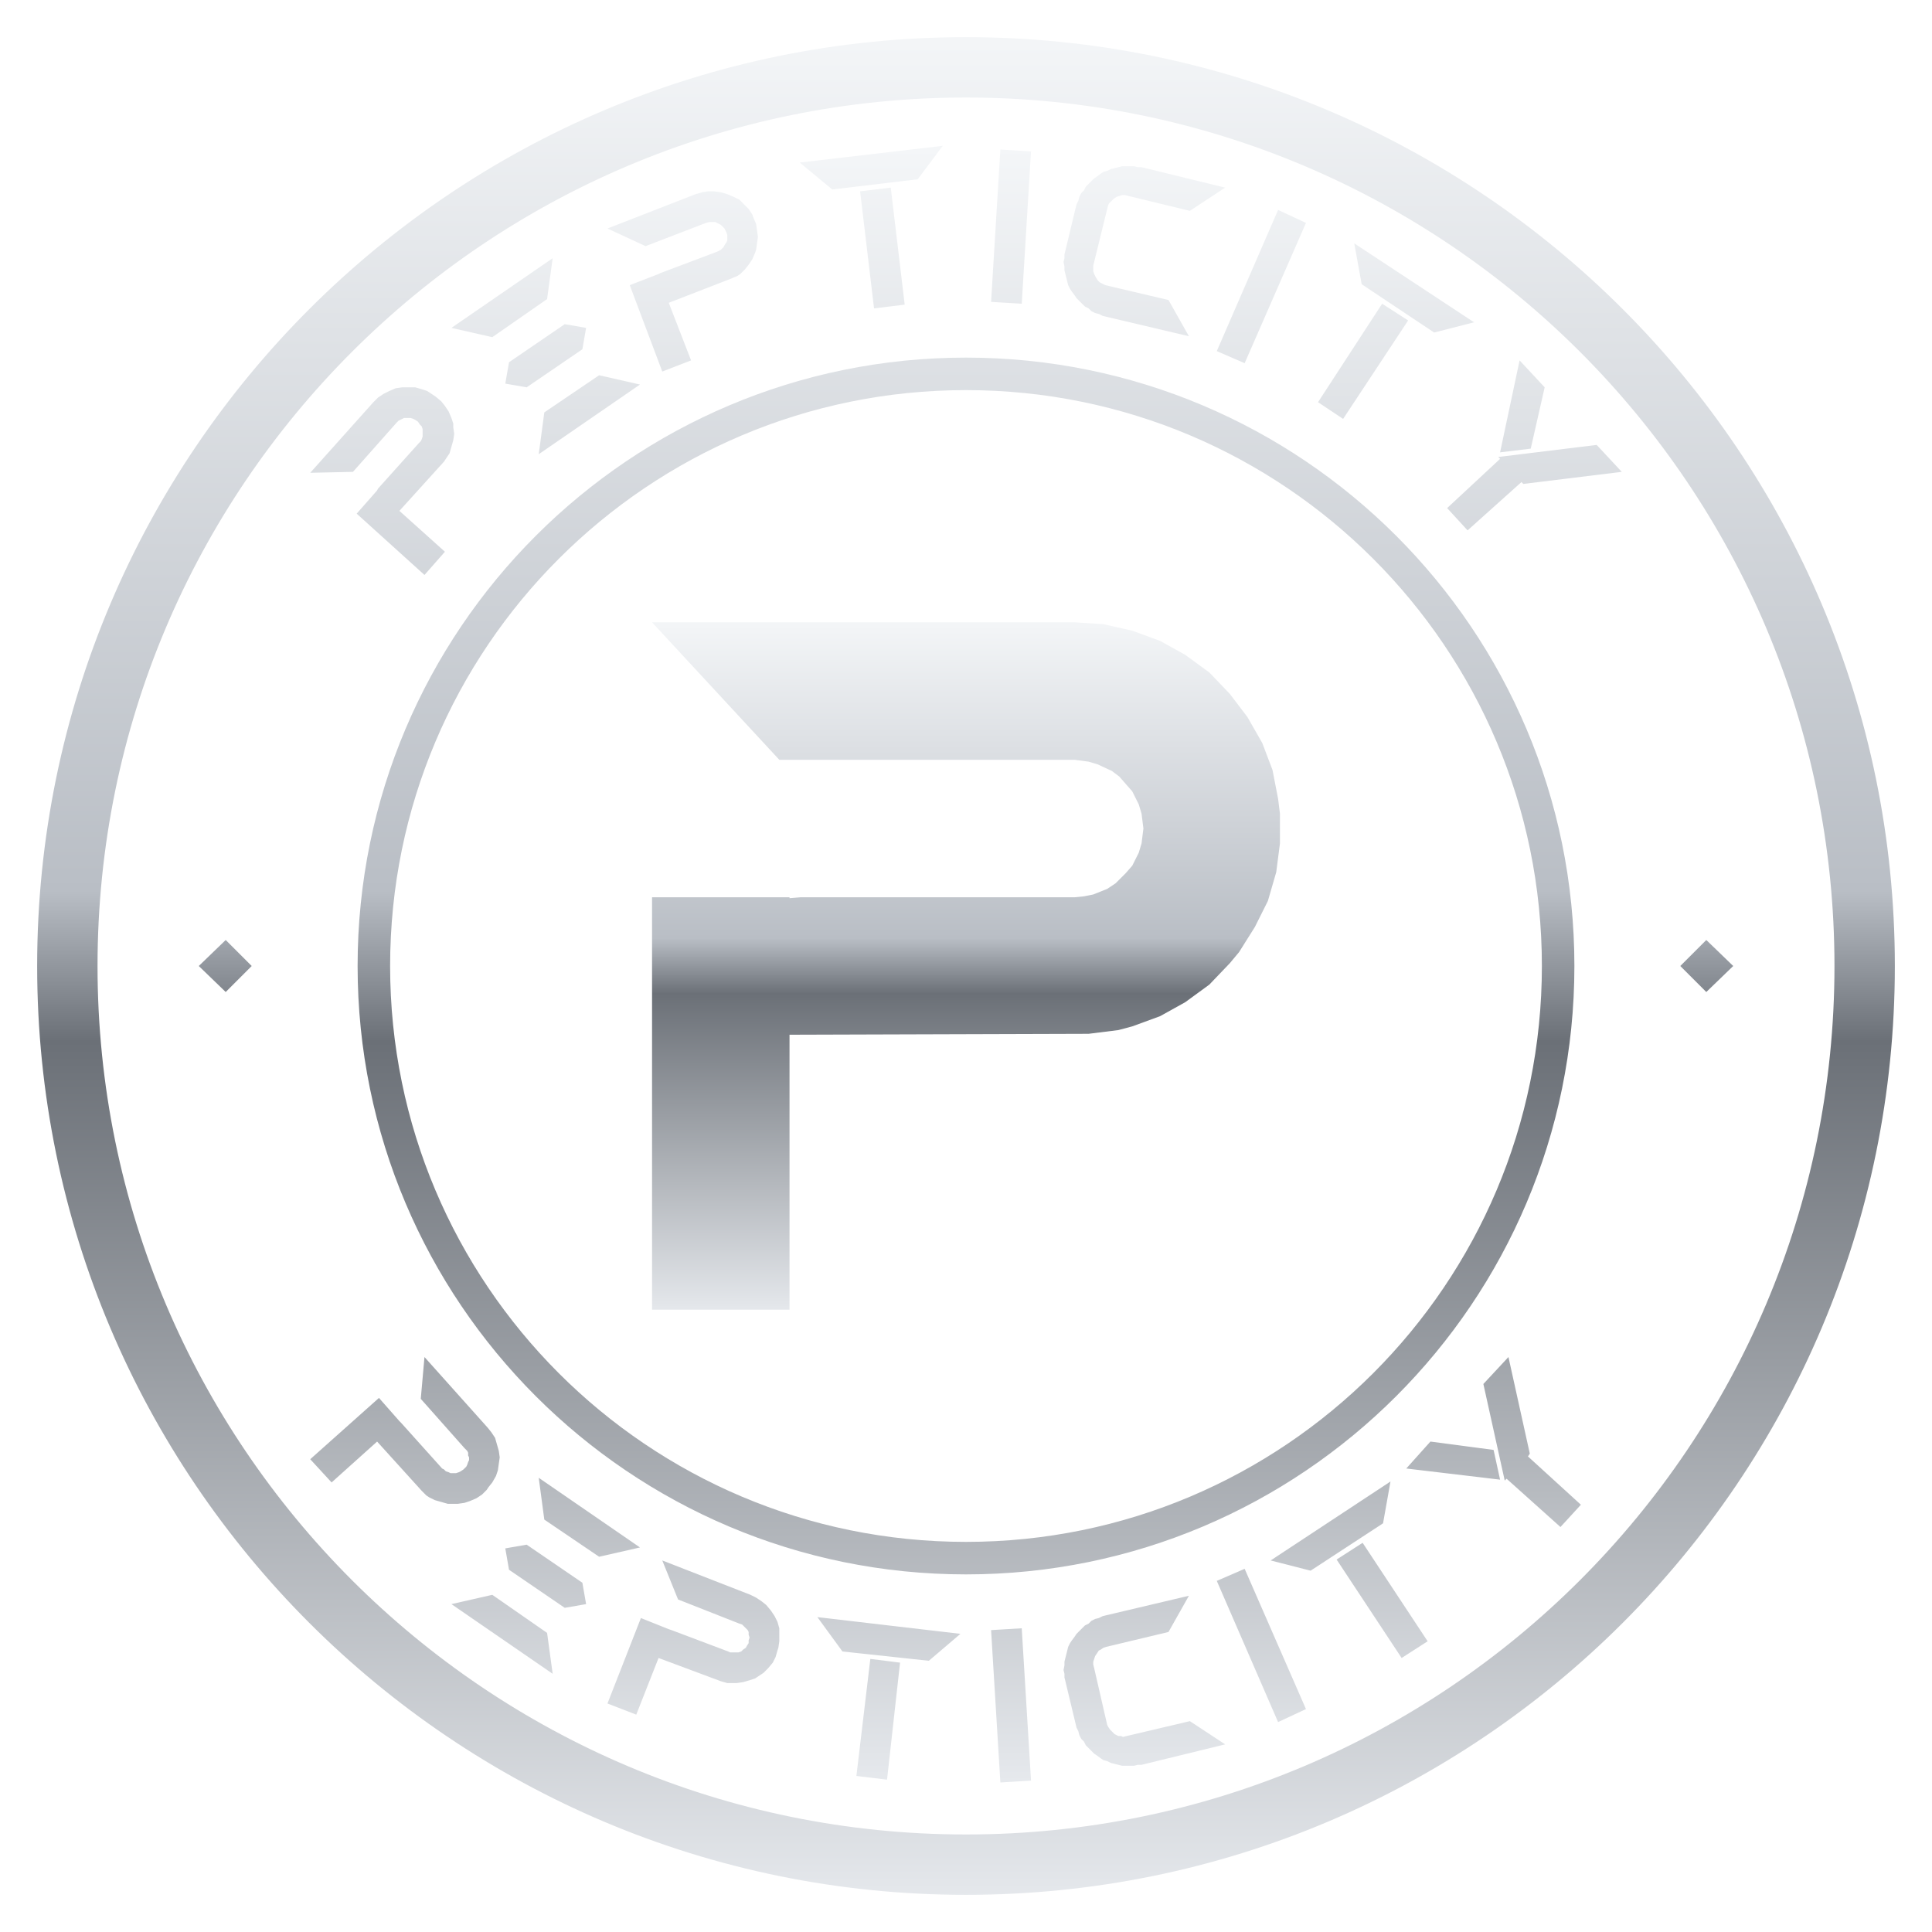
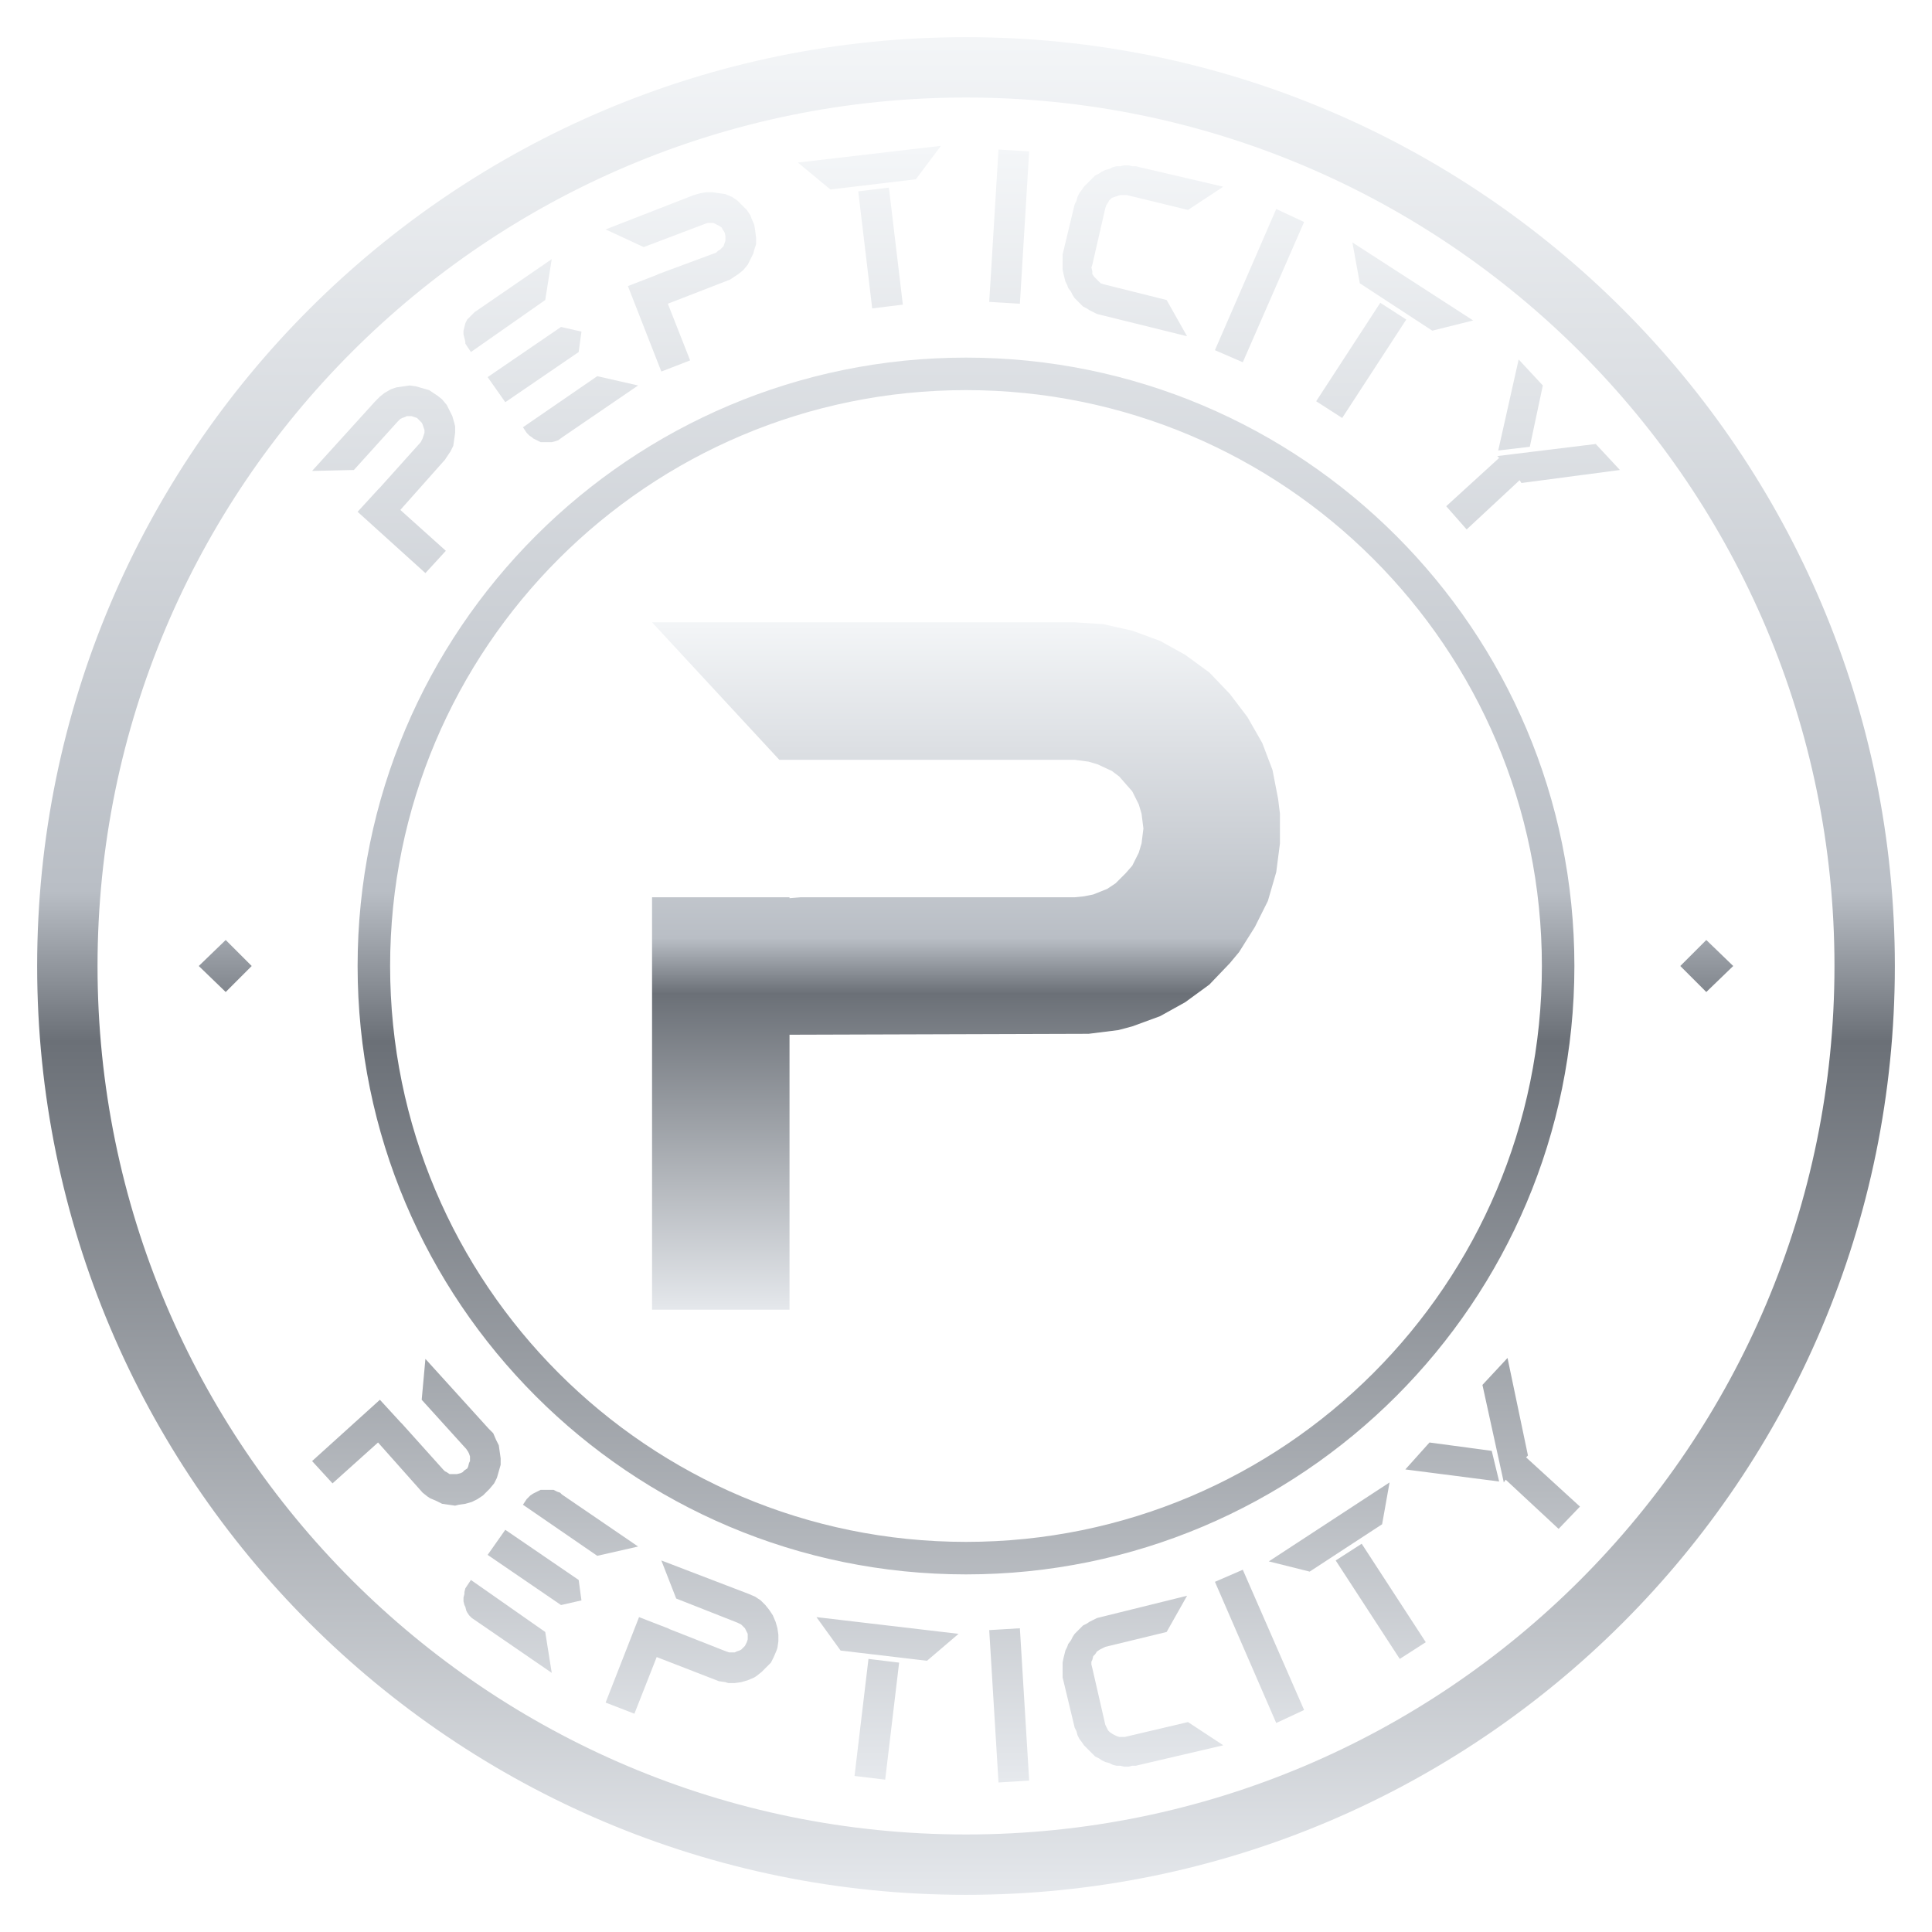
<svg xmlns="http://www.w3.org/2000/svg" viewBox="-1.04 -1.04 2.08 2.08">
  <defs>
    <linearGradient id="g" x1="0" y1="0" x2="0" y2="1">
      <stop offset="0" stop-color="#f4f6f8" />
      <stop offset=".46" stop-color="#b9bec5" />
      <stop offset=".54" stop-color="#6b7077" />
      <stop offset="1" stop-color="#e6e9ed" />
    </linearGradient>
  </defs>
  <path fill="url(#g)" fill-rule="evenodd" d="M1.0 0 A1.0 1.0 0 1 0 -1.0 0 A1.0 1.0 0 1 0 1.0 0ZM0.935 0 A0.935 0.935 0 1 1 -0.935 0 A0.935 0.935 0 1 1 0.935 0ZM0.655 0 A0.655 0.655 0 1 0 -0.655 0 A0.655 0.655 0 1 0 0.655 0ZM0.62 0 A0.62 0.62 0 1 1 -0.62 0 A0.62 0.62 0 1 1 0.62 0Z" />
-   <path fill="url(#g)" d="M-0.656 -0.487 L-0.583 -0.421 L-0.561 -0.446 L-0.61 -0.49 L-0.562 -0.543 L-0.558 -0.549 L-0.556 -0.552 L-0.554 -0.559 L-0.552 -0.566 L-0.551 -0.573 L-0.552 -0.58 L-0.552 -0.584 L-0.554 -0.59 L-0.557 -0.597 L-0.561 -0.603 L-0.565 -0.608 L-0.571 -0.613 L-0.574 -0.615 L-0.58 -0.619 L-0.586 -0.621 L-0.593 -0.623 L-0.6 -0.623 L-0.607 -0.623 L-0.614 -0.622 L-0.621 -0.619 L-0.627 -0.616 L-0.633 -0.612 L-0.638 -0.607 L-0.706 -0.531 L-0.66 -0.532 L-0.613 -0.585 L-0.611 -0.587 L-0.609 -0.588 L-0.605 -0.59 L-0.603 -0.59 L-0.601 -0.59 L-0.598 -0.59 L-0.595 -0.589 L-0.593 -0.588 L-0.59 -0.586 L-0.588 -0.583 L-0.586 -0.581 L-0.585 -0.578 L-0.585 -0.576 L-0.585 -0.572 L-0.585 -0.57 L-0.586 -0.567 L-0.587 -0.565 L-0.589 -0.563 L-0.633 -0.514 L-0.634 -0.512 L-0.634 -0.512ZM-0.395 -0.636 L-0.454 -0.596 L-0.46 -0.551 L-0.351 -0.626ZM-0.451 -0.718 L-0.445 -0.762 L-0.554 -0.687 L-0.51 -0.677ZM-0.432 -0.691 L-0.492 -0.65 L-0.496 -0.627 L-0.473 -0.623 L-0.413 -0.664 L-0.409 -0.687ZM-0.362 -0.733 L-0.327 -0.64 L-0.296 -0.652 L-0.32 -0.714 L-0.253 -0.74 L-0.246 -0.743 L-0.243 -0.745 L-0.238 -0.75 L-0.234 -0.755 L-0.23 -0.761 L-0.227 -0.768 L-0.226 -0.771 L-0.225 -0.778 L-0.224 -0.785 L-0.225 -0.792 L-0.226 -0.799 L-0.229 -0.806 L-0.23 -0.809 L-0.234 -0.815 L-0.239 -0.82 L-0.244 -0.825 L-0.25 -0.828 L-0.257 -0.831 L-0.264 -0.833 L-0.271 -0.834 L-0.278 -0.834 L-0.284 -0.833 L-0.291 -0.831 L-0.386 -0.794 L-0.345 -0.775 L-0.28 -0.8 L-0.276 -0.801 L-0.274 -0.801 L-0.27 -0.801 L-0.268 -0.8 L-0.266 -0.799 L-0.264 -0.798 L-0.261 -0.795 L-0.26 -0.794 L-0.258 -0.79 L-0.257 -0.787 L-0.257 -0.785 L-0.257 -0.781 L-0.258 -0.779 L-0.26 -0.776 L-0.261 -0.774 L-0.264 -0.771 L-0.266 -0.77 L-0.268 -0.769 L-0.329 -0.746 L-0.331 -0.745 L-0.331 -0.745ZM-0.025 -0.883 L-0.179 -0.865 L-0.144 -0.836 L-0.052 -0.847ZM-0.114 -0.834 L-0.099 -0.708 L-0.066 -0.712 L-0.081 -0.838ZM0.027 -0.715 L0.06 -0.713 L0.07 -0.877 L0.037 -0.879ZM0.279 -0.838 L0.189 -0.86 L0.185 -0.86 L0.181 -0.861 L0.177 -0.861 L0.172 -0.861 L0.168 -0.861 L0.164 -0.86 L0.16 -0.859 L0.156 -0.858 L0.152 -0.856 L0.148 -0.855 L0.145 -0.853 L0.141 -0.85 L0.138 -0.848 L0.135 -0.845 L0.132 -0.842 L0.129 -0.839 L0.127 -0.835 L0.124 -0.832 L0.122 -0.828 L0.121 -0.824 L0.119 -0.82 L0.118 -0.816 L0.106 -0.766 L0.106 -0.762 L0.105 -0.758 L0.106 -0.753 L0.106 -0.749 L0.107 -0.745 L0.108 -0.741 L0.109 -0.737 L0.11 -0.733 L0.112 -0.729 L0.114 -0.726 L0.117 -0.722 L0.119 -0.719 L0.122 -0.716 L0.125 -0.713 L0.128 -0.71 L0.132 -0.708 L0.135 -0.705 L0.139 -0.703 L0.143 -0.702 L0.147 -0.7 L0.151 -0.699 L0.24 -0.678 L0.218 -0.717 L0.15 -0.733 L0.146 -0.735 L0.144 -0.736 L0.142 -0.738 L0.14 -0.741 L0.138 -0.745 L0.137 -0.748 L0.137 -0.752 L0.137 -0.754 L0.152 -0.815 L0.153 -0.819 L0.154 -0.821 L0.156 -0.823 L0.159 -0.826 L0.162 -0.828 L0.165 -0.829 L0.168 -0.83 L0.171 -0.83 L0.175 -0.829 L0.241 -0.813ZM0.27 -0.662 L0.3 -0.649 L0.366 -0.8 L0.336 -0.814ZM0.547 -0.693 L0.418 -0.778 L0.426 -0.734 L0.504 -0.682ZM0.448 -0.713 L0.379 -0.607 L0.406 -0.589 L0.476 -0.695ZM0.575 -0.546 L0.518 -0.493 L0.54 -0.469 L0.598 -0.521 L0.6 -0.519 L0.706 -0.532 L0.679 -0.561 L0.573 -0.548ZM0.608 -0.557 L0.623 -0.623 L0.596 -0.652 L0.575 -0.553ZM-0.632 0.465 L-0.706 0.531 L-0.683 0.556 L-0.634 0.512 L-0.586 0.565 L-0.581 0.57 L-0.578 0.572 L-0.572 0.575 L-0.565 0.577 L-0.558 0.579 L-0.551 0.579 L-0.547 0.579 L-0.54 0.578 L-0.534 0.576 L-0.527 0.573 L-0.521 0.569 L-0.516 0.564 L-0.514 0.561 L-0.51 0.556 L-0.506 0.549 L-0.504 0.543 L-0.503 0.536 L-0.502 0.529 L-0.503 0.522 L-0.505 0.515 L-0.507 0.508 L-0.511 0.502 L-0.515 0.497 L-0.583 0.421 L-0.587 0.466 L-0.54 0.519 L-0.537 0.522 L-0.536 0.524 L-0.536 0.527 L-0.535 0.529 L-0.535 0.532 L-0.536 0.534 L-0.537 0.537 L-0.538 0.539 L-0.541 0.542 L-0.544 0.544 L-0.546 0.545 L-0.549 0.546 L-0.552 0.546 L-0.555 0.546 L-0.557 0.545 L-0.56 0.544 L-0.562 0.542 L-0.564 0.541 L-0.608 0.492 L-0.61 0.49 L-0.61 0.49ZM-0.451 0.718 L-0.51 0.677 L-0.554 0.687 L-0.445 0.762ZM-0.395 0.636 L-0.351 0.626 L-0.46 0.551 L-0.454 0.596ZM-0.413 0.664 L-0.473 0.623 L-0.496 0.627 L-0.492 0.65 L-0.432 0.691 L-0.409 0.687ZM-0.35 0.702 L-0.386 0.794 L-0.355 0.806 L-0.331 0.745 L-0.264 0.77 L-0.257 0.772 L-0.254 0.772 L-0.247 0.772 L-0.24 0.771 L-0.233 0.769 L-0.227 0.767 L-0.224 0.765 L-0.218 0.761 L-0.213 0.756 L-0.208 0.75 L-0.205 0.744 L-0.203 0.737 L-0.202 0.734 L-0.201 0.727 L-0.201 0.72 L-0.201 0.713 L-0.203 0.706 L-0.206 0.7 L-0.21 0.694 L-0.215 0.688 L-0.22 0.684 L-0.226 0.68 L-0.232 0.677 L-0.327 0.64 L-0.31 0.682 L-0.244 0.708 L-0.241 0.709 L-0.239 0.711 L-0.237 0.713 L-0.235 0.715 L-0.234 0.717 L-0.234 0.72 L-0.233 0.723 L-0.234 0.726 L-0.234 0.729 L-0.236 0.732 L-0.237 0.734 L-0.24 0.736 L-0.242 0.738 L-0.245 0.739 L-0.248 0.739 L-0.251 0.739 L-0.254 0.739 L-0.256 0.738 L-0.317 0.715 L-0.32 0.714 L-0.32 0.714ZM-0.006 0.719 L-0.16 0.701 L-0.133 0.738 L-0.04 0.748ZM-0.103 0.746 L-0.118 0.872 L-0.085 0.876 L-0.071 0.75ZM0.037 0.879 L0.07 0.877 L0.06 0.713 L0.027 0.715ZM0.24 0.678 L0.151 0.699 L0.147 0.7 L0.143 0.702 L0.139 0.703 L0.135 0.705 L0.132 0.708 L0.128 0.71 L0.125 0.713 L0.122 0.716 L0.119 0.719 L0.117 0.722 L0.114 0.726 L0.112 0.729 L0.11 0.733 L0.109 0.737 L0.108 0.741 L0.107 0.745 L0.106 0.749 L0.106 0.753 L0.105 0.758 L0.106 0.762 L0.106 0.766 L0.107 0.77 L0.119 0.82 L0.121 0.824 L0.122 0.828 L0.124 0.832 L0.127 0.835 L0.129 0.839 L0.132 0.842 L0.135 0.845 L0.138 0.848 L0.141 0.85 L0.145 0.853 L0.148 0.855 L0.152 0.856 L0.156 0.858 L0.16 0.859 L0.164 0.86 L0.168 0.861 L0.172 0.861 L0.177 0.861 L0.181 0.861 L0.185 0.86 L0.189 0.86 L0.279 0.838 L0.241 0.813 L0.173 0.829 L0.169 0.83 L0.167 0.829 L0.164 0.829 L0.16 0.827 L0.157 0.824 L0.155 0.822 L0.153 0.819 L0.152 0.817 L0.138 0.756 L0.137 0.752 L0.137 0.749 L0.138 0.746 L0.139 0.743 L0.141 0.74 L0.143 0.737 L0.145 0.736 L0.148 0.734 L0.151 0.733 L0.218 0.717ZM0.336 0.814 L0.366 0.8 L0.3 0.649 L0.27 0.662ZM0.457 0.555 L0.328 0.64 L0.371 0.651 L0.449 0.6ZM0.399 0.639 L0.469 0.745 L0.497 0.727 L0.427 0.621ZM0.582 0.552 L0.64 0.604 L0.662 0.58 L0.605 0.528 L0.607 0.525 L0.584 0.421 L0.557 0.45 L0.58 0.554ZM0.568 0.521 L0.5 0.512 L0.474 0.541 L0.575 0.553ZM0.826 -0 L0.797 0.028 L0.769 0 L0.797 -0.028ZM-0.826 -0 L-0.797 -0.028 L-0.769 -0 L-0.797 0.028Z" />
+   <path fill="url(#g)" d="M-0.655 -0.489 L-0.582 -0.423 L-0.56 -0.447 L-0.609 -0.491 L-0.561 -0.545 L-0.557 -0.551 L-0.555 -0.554 L-0.552 -0.56 L-0.551 -0.567 L-0.55 -0.574 L-0.55 -0.581 L-0.551 -0.585 L-0.553 -0.592 L-0.556 -0.598 L-0.559 -0.604 L-0.564 -0.61 L-0.569 -0.614 L-0.572 -0.616 L-0.578 -0.62 L-0.585 -0.622 L-0.592 -0.624 L-0.599 -0.625 L-0.606 -0.624 L-0.613 -0.623 L-0.619 -0.621 L-0.626 -0.617 L-0.631 -0.613 L-0.636 -0.608 L-0.704 -0.533 L-0.659 -0.534 L-0.612 -0.586 L-0.609 -0.589 L-0.607 -0.59 L-0.604 -0.591 L-0.602 -0.592 L-0.599 -0.592 L-0.597 -0.592 L-0.594 -0.591 L-0.591 -0.59 L-0.589 -0.588 L-0.586 -0.585 L-0.585 -0.583 L-0.584 -0.58 L-0.583 -0.577 L-0.583 -0.574 L-0.584 -0.571 L-0.585 -0.568 L-0.586 -0.566 L-0.587 -0.564 L-0.631 -0.515 L-0.633 -0.513 L-0.633 -0.513ZM-0.477 -0.58 L-0.473 -0.574 L-0.47 -0.571 L-0.467 -0.569 L-0.466 -0.568 L-0.462 -0.566 L-0.458 -0.564 L-0.454 -0.564 L-0.452 -0.564 L-0.448 -0.564 L-0.446 -0.564 L-0.442 -0.565 L-0.439 -0.566 L-0.435 -0.569 L-0.353 -0.625 L-0.397 -0.635ZM-0.537 -0.667 L-0.533 -0.661 L-0.453 -0.717 L-0.446 -0.761 L-0.529 -0.704 L-0.53 -0.703 L-0.533 -0.7 L-0.536 -0.697 L-0.537 -0.696 L-0.539 -0.692 L-0.54 -0.688 L-0.541 -0.684 L-0.541 -0.68 L-0.54 -0.676 L-0.539 -0.672 L-0.539 -0.67ZM-0.436 -0.688 L-0.515 -0.634 L-0.496 -0.607 L-0.417 -0.661 L-0.414 -0.683ZM-0.364 -0.732 L-0.328 -0.64 L-0.297 -0.652 L-0.321 -0.713 L-0.254 -0.739 L-0.248 -0.743 L-0.245 -0.745 L-0.24 -0.749 L-0.235 -0.755 L-0.232 -0.761 L-0.229 -0.767 L-0.228 -0.771 L-0.226 -0.777 L-0.226 -0.784 L-0.227 -0.792 L-0.228 -0.798 L-0.231 -0.805 L-0.232 -0.808 L-0.236 -0.814 L-0.241 -0.819 L-0.246 -0.824 L-0.252 -0.828 L-0.259 -0.831 L-0.266 -0.832 L-0.273 -0.833 L-0.28 -0.833 L-0.286 -0.832 L-0.293 -0.83 L-0.388 -0.793 L-0.347 -0.774 L-0.281 -0.799 L-0.278 -0.8 L-0.276 -0.8 L-0.272 -0.8 L-0.27 -0.799 L-0.268 -0.798 L-0.266 -0.797 L-0.263 -0.795 L-0.262 -0.793 L-0.26 -0.79 L-0.259 -0.786 L-0.259 -0.784 L-0.259 -0.781 L-0.26 -0.778 L-0.261 -0.775 L-0.263 -0.773 L-0.265 -0.771 L-0.267 -0.77 L-0.269 -0.768 L-0.331 -0.745 L-0.333 -0.744 L-0.333 -0.744ZM-0.027 -0.883 L-0.181 -0.865 L-0.146 -0.836 L-0.054 -0.847ZM-0.116 -0.834 L-0.101 -0.708 L-0.068 -0.712 L-0.083 -0.838ZM0.025 -0.715 L0.058 -0.713 L0.068 -0.877 L0.035 -0.879ZM0.277 -0.839 L0.187 -0.86 L0.183 -0.861 L0.179 -0.861 L0.175 -0.862 L0.17 -0.862 L0.166 -0.861 L0.162 -0.861 L0.158 -0.86 L0.154 -0.858 L0.15 -0.857 L0.146 -0.855 L0.143 -0.853 L0.139 -0.851 L0.136 -0.848 L0.133 -0.845 L0.13 -0.842 L0.127 -0.839 L0.125 -0.836 L0.122 -0.832 L0.12 -0.828 L0.119 -0.824 L0.117 -0.82 L0.116 -0.816 L0.104 -0.766 L0.104 -0.762 L0.104 -0.758 L0.104 -0.754 L0.104 -0.75 L0.105 -0.745 L0.106 -0.741 L0.107 -0.737 L0.109 -0.733 L0.11 -0.73 L0.113 -0.726 L0.115 -0.722 L0.117 -0.719 L0.12 -0.716 L0.123 -0.713 L0.126 -0.71 L0.13 -0.708 L0.133 -0.706 L0.137 -0.704 L0.141 -0.702 L0.145 -0.701 L0.149 -0.7 L0.238 -0.678 L0.216 -0.717 L0.148 -0.734 L0.145 -0.735 L0.143 -0.737 L0.141 -0.739 L0.138 -0.742 L0.136 -0.745 L0.136 -0.748 L0.135 -0.752 L0.136 -0.755 L0.15 -0.816 L0.151 -0.819 L0.153 -0.822 L0.154 -0.824 L0.157 -0.827 L0.16 -0.828 L0.163 -0.829 L0.166 -0.83 L0.169 -0.83 L0.173 -0.83 L0.239 -0.814ZM0.268 -0.663 L0.298 -0.65 L0.364 -0.801 L0.334 -0.815ZM0.546 -0.695 L0.416 -0.779 L0.424 -0.735 L0.502 -0.684ZM0.446 -0.714 L0.377 -0.608 L0.405 -0.59 L0.474 -0.696ZM0.574 -0.547 L0.517 -0.495 L0.539 -0.47 L0.596 -0.523 L0.598 -0.52 L0.704 -0.534 L0.678 -0.562 L0.572 -0.549ZM0.607 -0.559 L0.621 -0.625 L0.595 -0.653 L0.573 -0.555ZM-0.631 0.467 L-0.704 0.533 L-0.682 0.557 L-0.633 0.513 L-0.585 0.567 L-0.58 0.571 L-0.577 0.573 L-0.57 0.576 L-0.564 0.579 L-0.557 0.58 L-0.55 0.581 L-0.546 0.58 L-0.539 0.579 L-0.532 0.577 L-0.526 0.574 L-0.52 0.57 L-0.515 0.565 L-0.513 0.563 L-0.508 0.557 L-0.505 0.551 L-0.503 0.544 L-0.501 0.537 L-0.501 0.53 L-0.502 0.523 L-0.503 0.516 L-0.506 0.51 L-0.509 0.503 L-0.514 0.498 L-0.582 0.423 L-0.586 0.467 L-0.538 0.52 L-0.536 0.523 L-0.535 0.525 L-0.534 0.528 L-0.534 0.531 L-0.534 0.533 L-0.535 0.535 L-0.536 0.539 L-0.537 0.541 L-0.54 0.543 L-0.542 0.545 L-0.544 0.546 L-0.548 0.547 L-0.55 0.547 L-0.554 0.547 L-0.556 0.547 L-0.559 0.545 L-0.561 0.544 L-0.563 0.542 L-0.607 0.493 L-0.609 0.491 L-0.609 0.491ZM-0.533 0.661 L-0.537 0.667 L-0.539 0.67 L-0.54 0.674 L-0.54 0.676 L-0.541 0.68 L-0.541 0.684 L-0.54 0.688 L-0.539 0.69 L-0.538 0.694 L-0.537 0.696 L-0.535 0.699 L-0.532 0.702 L-0.529 0.704 L-0.446 0.761 L-0.453 0.717ZM-0.473 0.574 L-0.477 0.58 L-0.397 0.635 L-0.353 0.625 L-0.435 0.569 L-0.437 0.567 L-0.44 0.566 L-0.444 0.564 L-0.446 0.564 L-0.45 0.564 L-0.454 0.564 L-0.458 0.564 L-0.462 0.566 L-0.466 0.568 L-0.469 0.57 L-0.47 0.571ZM-0.417 0.661 L-0.496 0.607 L-0.515 0.634 L-0.436 0.688 L-0.414 0.683ZM-0.352 0.701 L-0.388 0.793 L-0.357 0.805 L-0.333 0.744 L-0.266 0.77 L-0.259 0.771 L-0.256 0.772 L-0.249 0.772 L-0.242 0.771 L-0.235 0.769 L-0.228 0.766 L-0.225 0.764 L-0.22 0.76 L-0.215 0.755 L-0.21 0.75 L-0.207 0.744 L-0.204 0.737 L-0.203 0.734 L-0.202 0.727 L-0.202 0.72 L-0.203 0.713 L-0.205 0.706 L-0.208 0.699 L-0.212 0.693 L-0.216 0.688 L-0.221 0.683 L-0.227 0.679 L-0.234 0.676 L-0.328 0.64 L-0.312 0.681 L-0.246 0.707 L-0.242 0.709 L-0.241 0.71 L-0.238 0.713 L-0.237 0.715 L-0.236 0.717 L-0.235 0.719 L-0.235 0.723 L-0.235 0.725 L-0.236 0.728 L-0.238 0.732 L-0.239 0.733 L-0.242 0.736 L-0.244 0.737 L-0.247 0.738 L-0.249 0.739 L-0.253 0.739 L-0.255 0.739 L-0.258 0.738 L-0.319 0.714 L-0.321 0.713 L-0.321 0.713ZM-0.008 0.719 L-0.161 0.701 L-0.135 0.737 L-0.042 0.748ZM-0.105 0.746 L-0.12 0.872 L-0.087 0.876 L-0.072 0.75ZM0.035 0.879 L0.068 0.877 L0.058 0.713 L0.025 0.715ZM0.238 0.678 L0.149 0.7 L0.145 0.701 L0.141 0.702 L0.137 0.704 L0.133 0.706 L0.13 0.708 L0.126 0.71 L0.123 0.713 L0.12 0.716 L0.117 0.719 L0.115 0.722 L0.113 0.726 L0.11 0.73 L0.109 0.733 L0.107 0.737 L0.106 0.741 L0.105 0.745 L0.104 0.75 L0.104 0.754 L0.104 0.758 L0.104 0.762 L0.104 0.766 L0.105 0.77 L0.117 0.82 L0.119 0.824 L0.12 0.828 L0.122 0.832 L0.125 0.836 L0.127 0.839 L0.13 0.842 L0.133 0.845 L0.136 0.848 L0.139 0.851 L0.143 0.853 L0.146 0.855 L0.15 0.857 L0.154 0.858 L0.158 0.86 L0.162 0.861 L0.166 0.861 L0.17 0.862 L0.175 0.862 L0.179 0.861 L0.183 0.861 L0.187 0.86 L0.277 0.839 L0.239 0.814 L0.171 0.83 L0.167 0.83 L0.165 0.83 L0.162 0.829 L0.158 0.827 L0.155 0.825 L0.153 0.823 L0.151 0.819 L0.15 0.817 L0.136 0.756 L0.135 0.752 L0.135 0.749 L0.136 0.747 L0.137 0.743 L0.139 0.741 L0.141 0.738 L0.144 0.736 L0.146 0.735 L0.15 0.733 L0.216 0.717ZM0.334 0.815 L0.364 0.801 L0.298 0.65 L0.268 0.663ZM0.456 0.556 L0.326 0.641 L0.37 0.652 L0.448 0.601ZM0.398 0.64 L0.467 0.746 L0.495 0.728 L0.426 0.622ZM0.581 0.553 L0.638 0.606 L0.661 0.582 L0.603 0.529 L0.605 0.527 L0.583 0.422 L0.556 0.451 L0.579 0.556ZM0.566 0.522 L0.499 0.513 L0.473 0.542 L0.574 0.555ZM0.826 -0 L0.797 0.028 L0.769 0 L0.797 -0.028ZM-0.826 -0 L-0.797 -0.028 L-0.769 -0 L-0.797 0.028Z" />
  <path fill="url(#g)" d="M-0.338 -0.074 L-0.338 0.37 L-0.19 0.37 L-0.19 0.074 L0.132 0.073 L0.164 0.069 L0.179 0.065 L0.209 0.054 L0.236 0.039 L0.262 0.02 L0.284 -0.003 L0.294 -0.015 L0.311 -0.042 L0.325 -0.07 L0.334 -0.101 L0.338 -0.132 L0.338 -0.164 L0.336 -0.18 L0.33 -0.211 L0.319 -0.24 L0.303 -0.268 L0.284 -0.293 L0.262 -0.316 L0.236 -0.335 L0.209 -0.35 L0.179 -0.361 L0.148 -0.368 L0.117 -0.37 L-0.338 -0.37 L-0.201 -0.222 L0.117 -0.222 L0.132 -0.22 L0.142 -0.217 L0.157 -0.21 L0.165 -0.204 L0.172 -0.196 L0.179 -0.188 L0.186 -0.174 L0.189 -0.164 L0.191 -0.148 L0.189 -0.132 L0.186 -0.122 L0.179 -0.108 L0.172 -0.1 L0.161 -0.089 L0.152 -0.083 L0.137 -0.077 L0.127 -0.075 L0.117 -0.074 L-0.178 -0.074 L-0.19 -0.073 L-0.19 -0.074Z" />
</svg>
